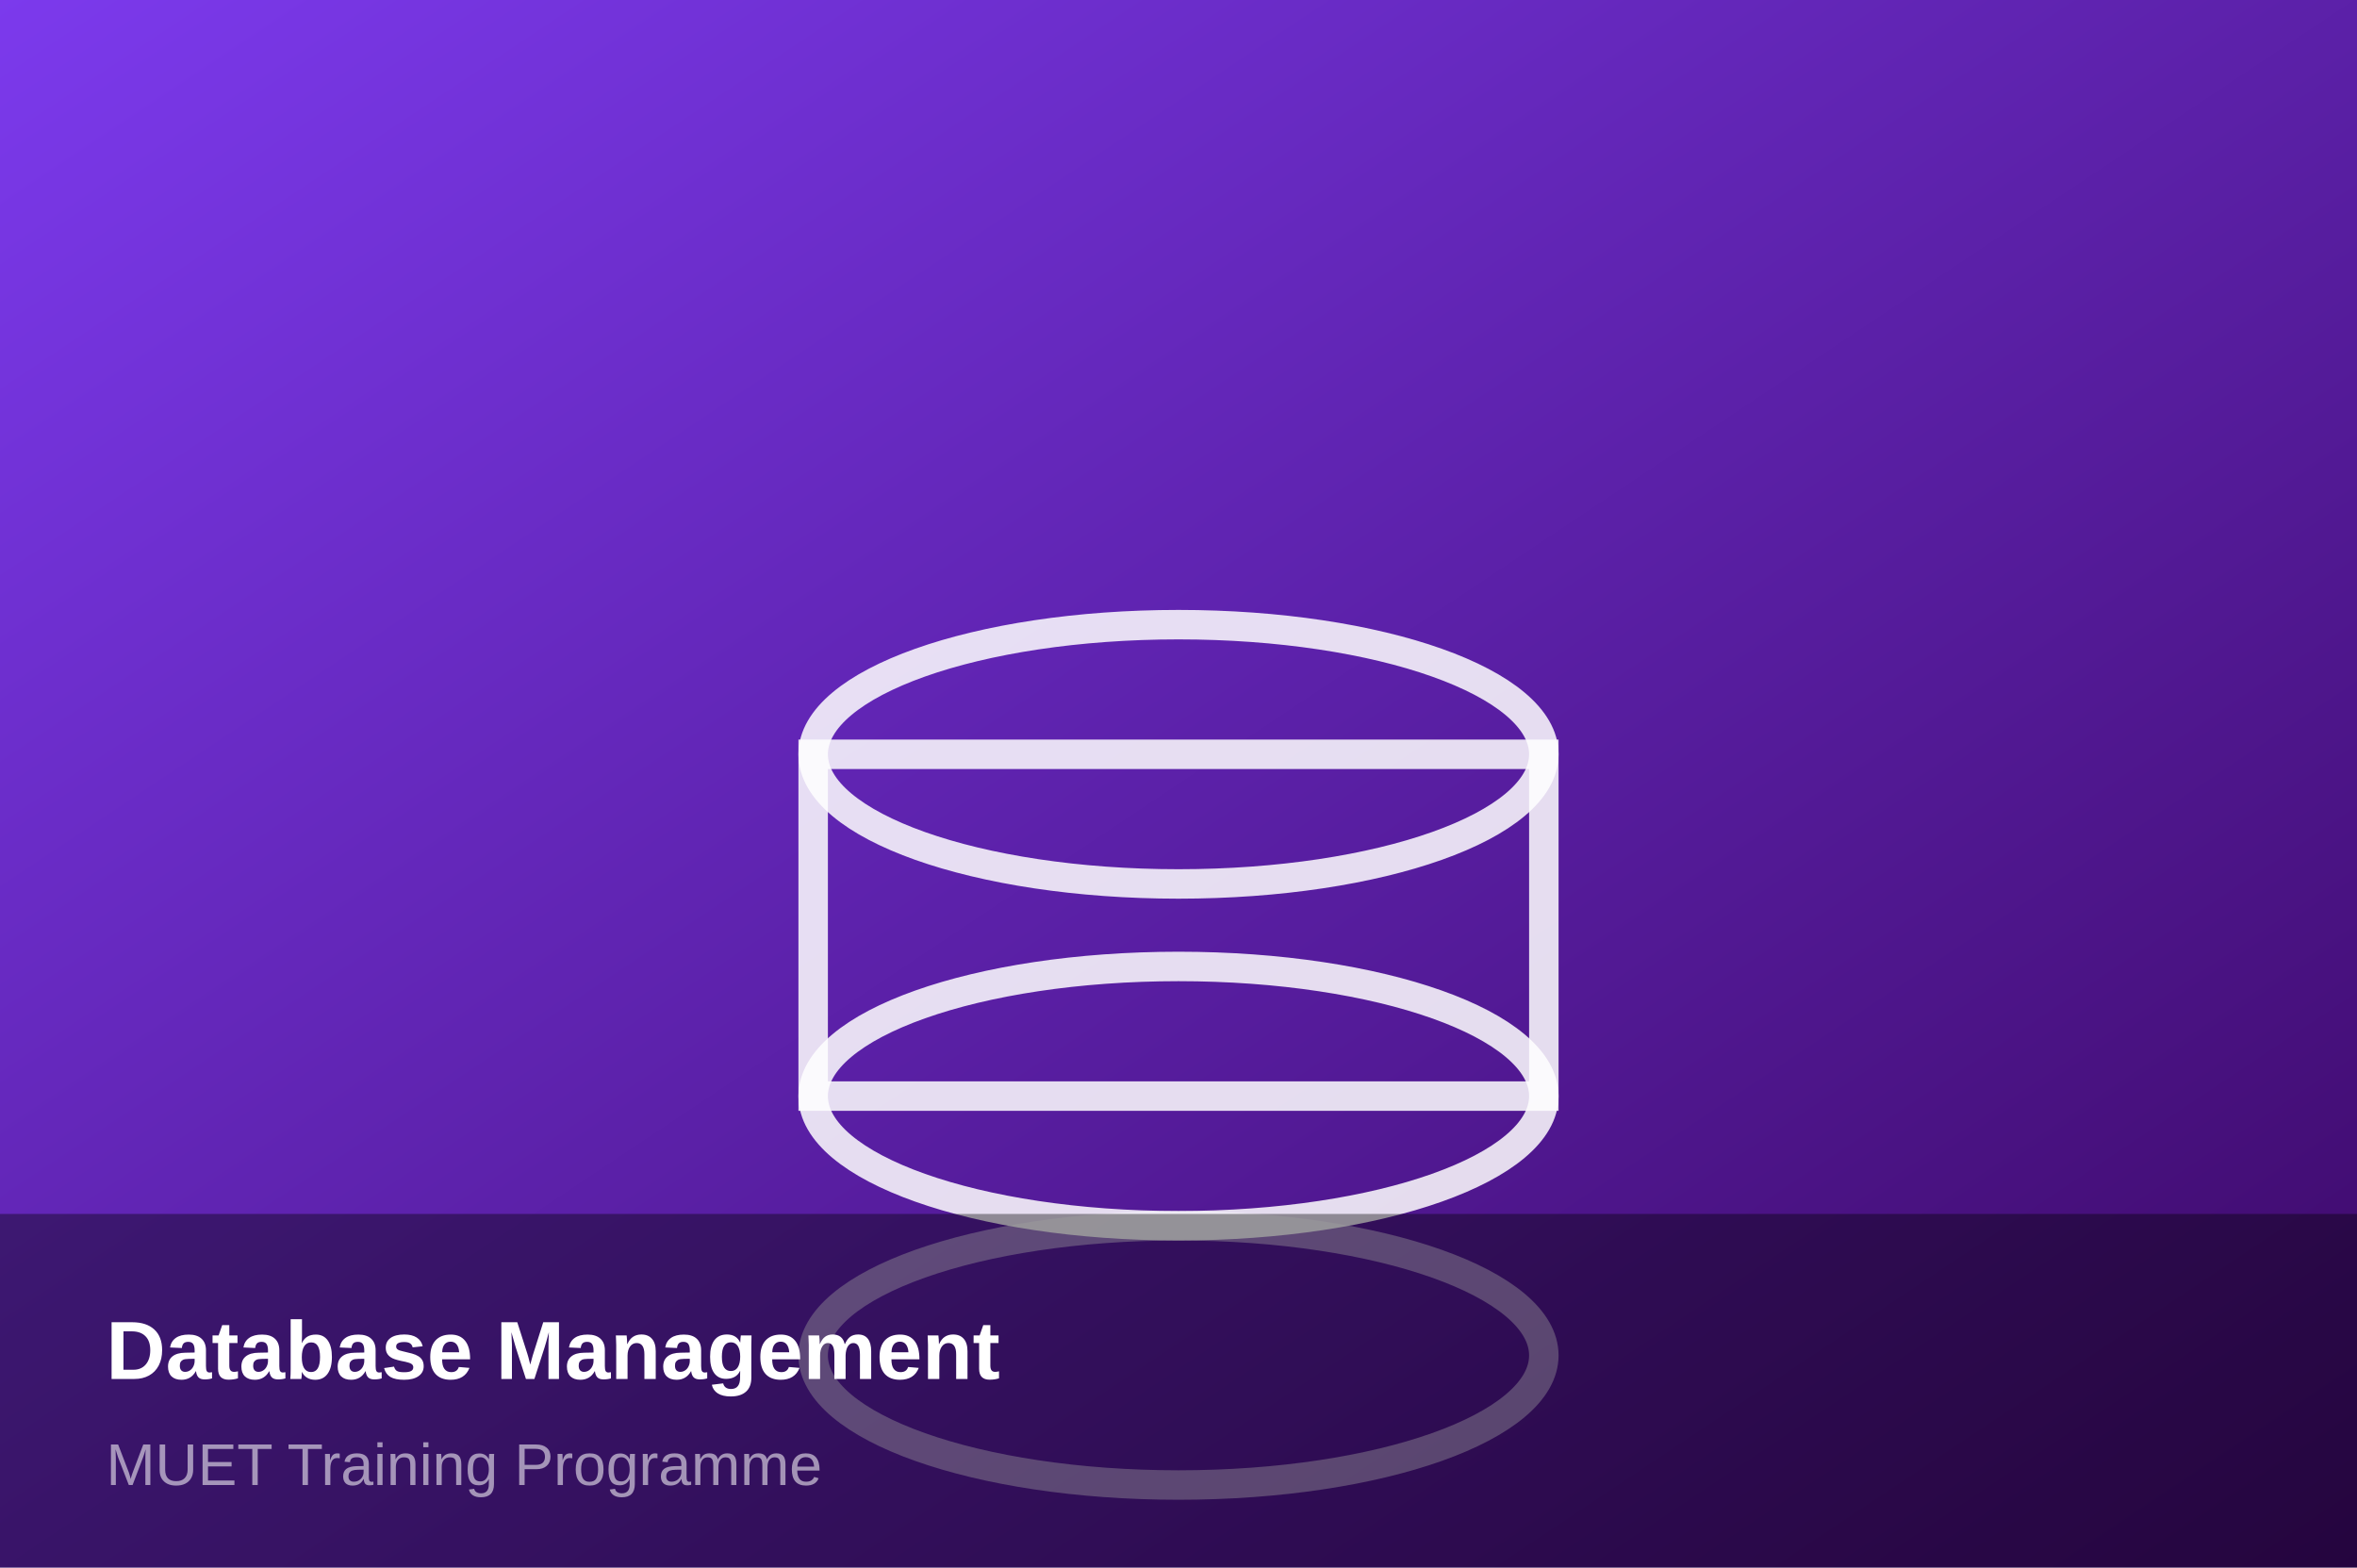
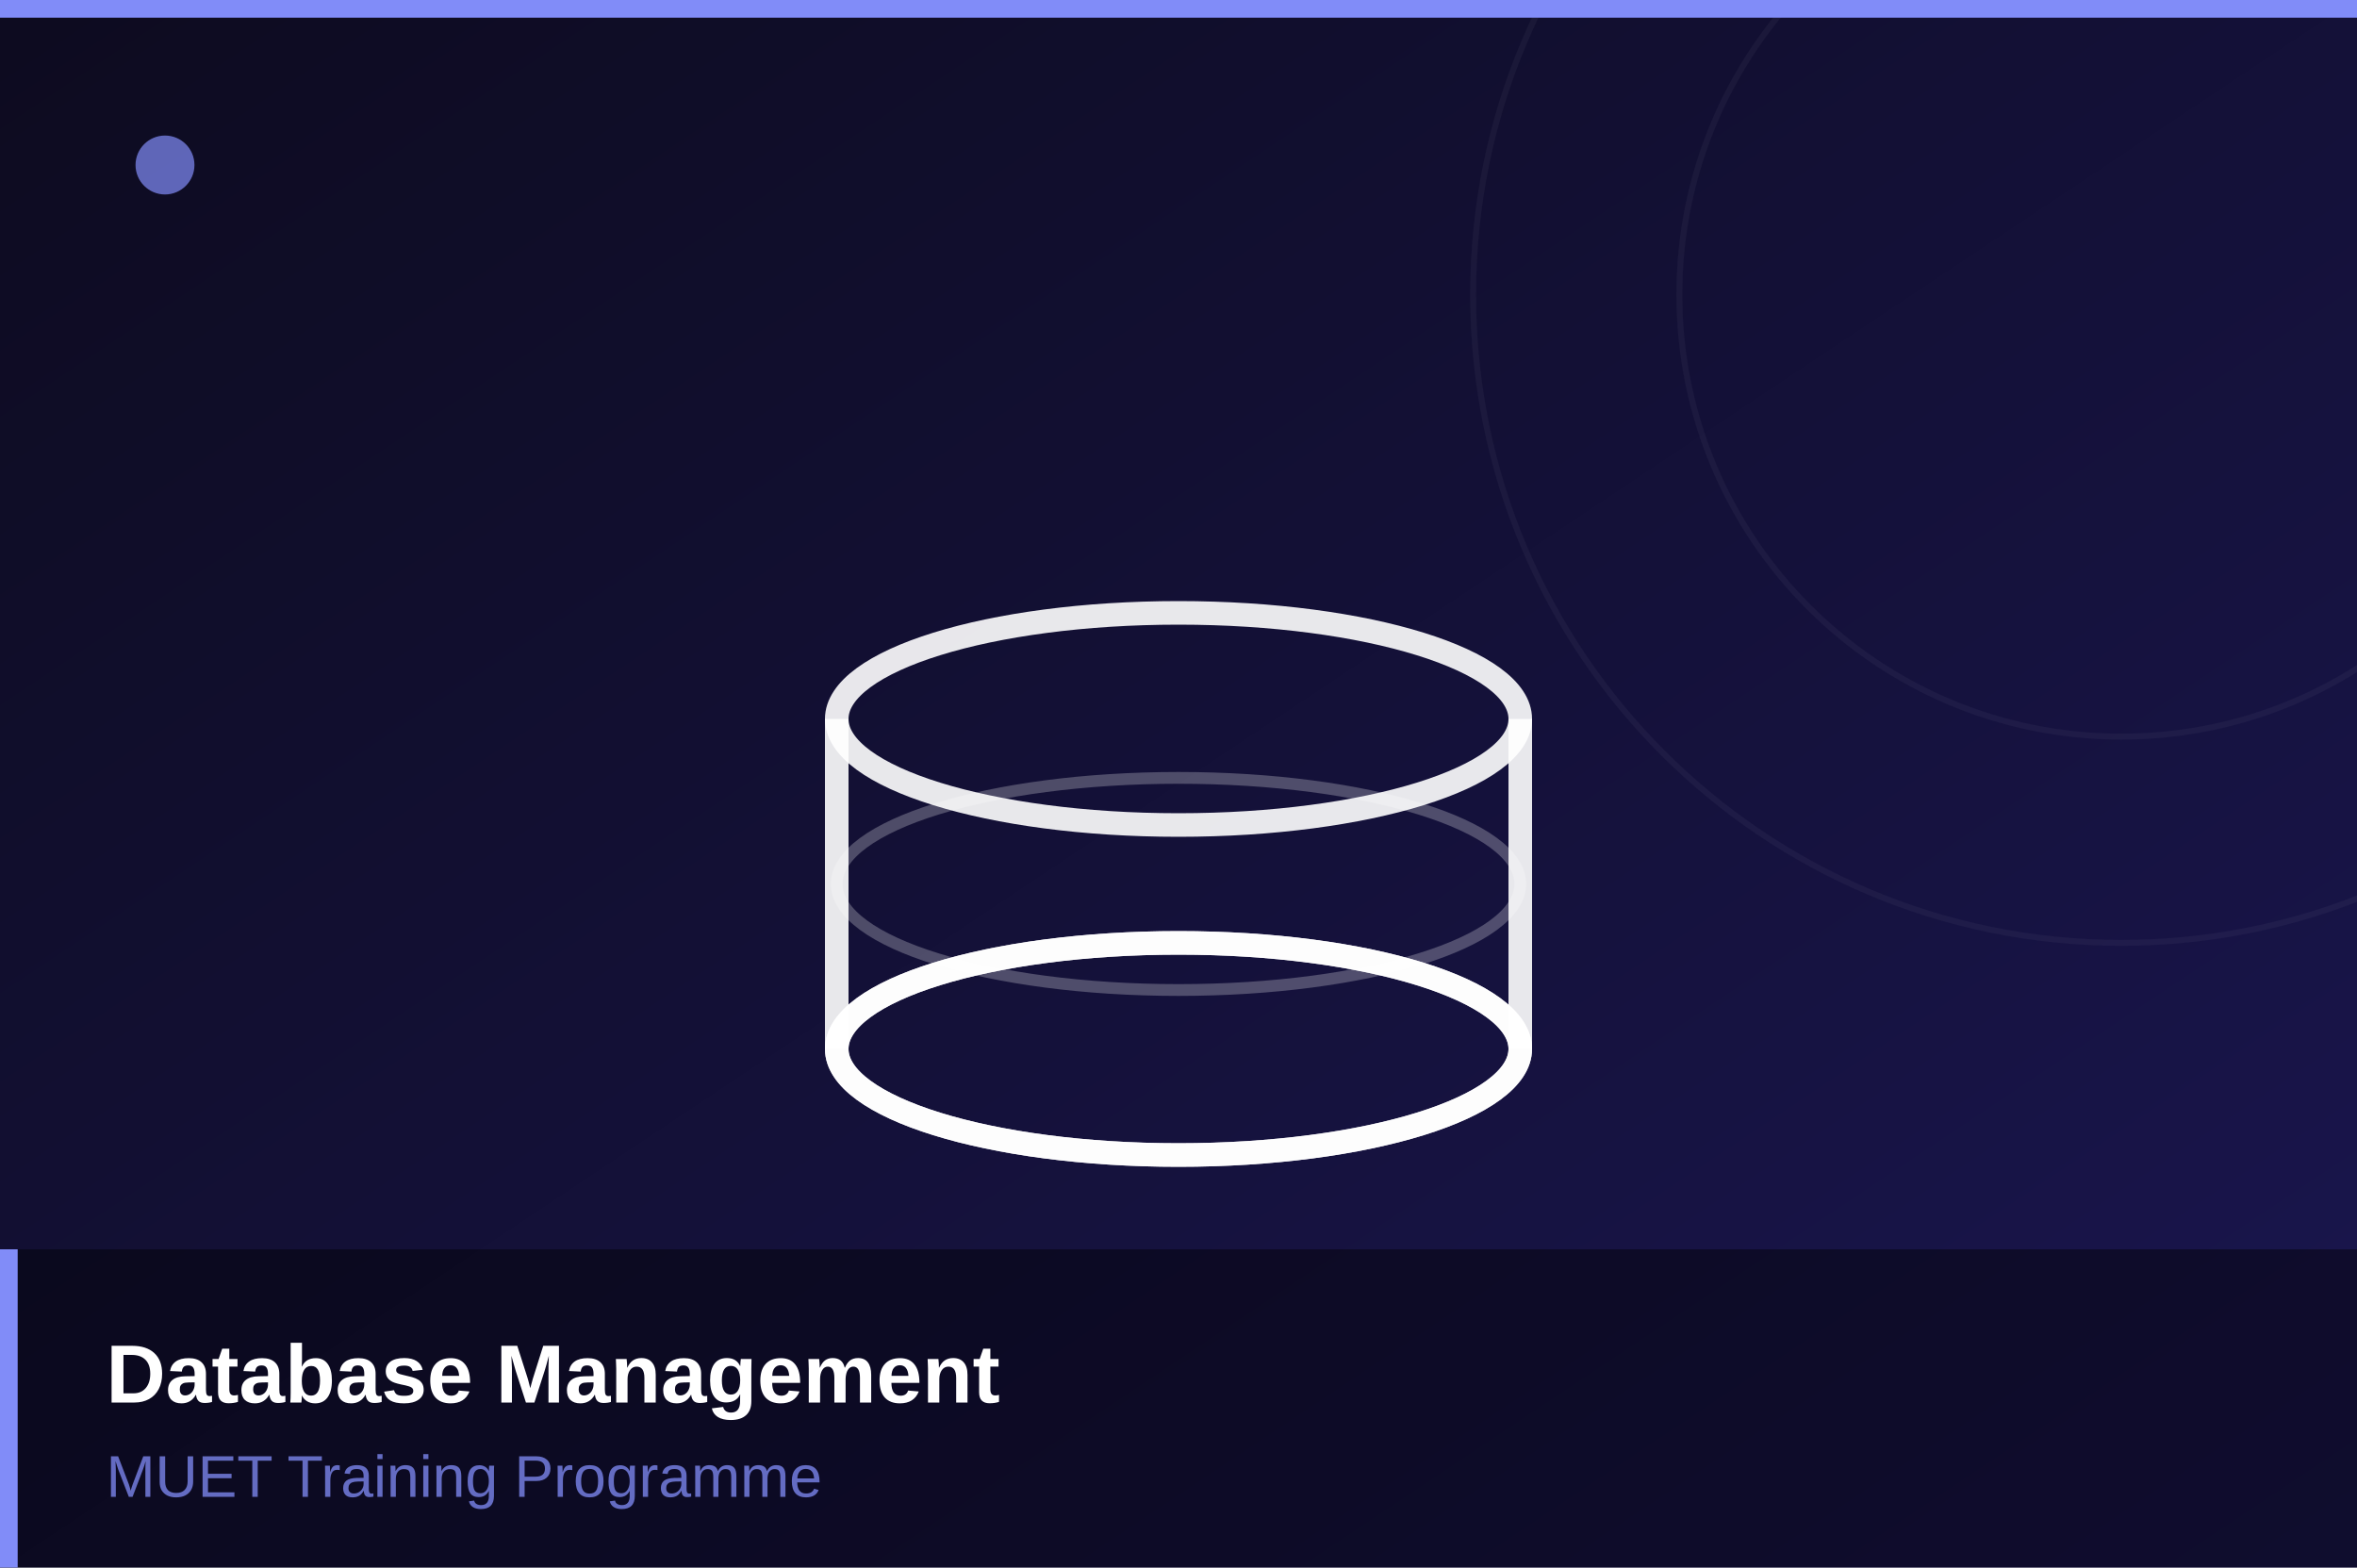
<svg xmlns="http://www.w3.org/2000/svg" width="400" height="266" viewBox="0 0 400 266">
  <defs>
-     <linearGradient id="g" x1="0%" y1="0%" x2="100%" y2="100%">
-       <stop offset="0%" stop-color="#7c3aed" />
-       <stop offset="100%" stop-color="#3b0764" />
+     <linearGradient id="bg" x1="0%" y1="0%" x2="100%" y2="100%">
+       <stop offset="0%" stop-color="#0d0b1f" />
+       <stop offset="100%" stop-color="#1a1650" />
    </linearGradient>
  </defs>
-   <rect width="400" height="266" fill="url(#g)" />
-   <ellipse cx="200" cy="128" rx="62" ry="22" fill="none" stroke="white" stroke-width="5" opacity="0.85" />
-   <rect x="138" y="128" width="124" height="58" fill="none" stroke="white" stroke-width="5" opacity="0.85" />
-   <ellipse cx="200" cy="186" rx="62" ry="22" fill="none" stroke="white" stroke-width="5" opacity="0.85" />
-   <ellipse cx="200" cy="230" rx="62" ry="22" fill="none" stroke="white" stroke-width="5" opacity="0.4" />
-   <rect x="0" y="206" width="400" height="60" fill="black" opacity="0.38" />
-   <text x="18" y="234" font-family="Arial,sans-serif" font-size="14" font-weight="bold" fill="white">Database Management</text>
-   <text x="18" y="252" font-family="Arial,sans-serif" font-size="10" fill="white" opacity="0.55">MUET Training Programme</text>
+   <rect width="400" height="266" fill="url(#bg)" />
+   <circle cx="360" cy="50" r="110" fill="none" stroke="white" stroke-width="1" opacity="0.04" />
+   <circle cx="360" cy="50" r="75" fill="none" stroke="white" stroke-width="1" opacity="0.04" />
+   <rect x="0" y="0" width="400" height="3" fill="#818cf8" />
+   <circle cx="28" cy="28" r="5" fill="#818cf8" opacity="0.7" />
+   <g>
+     <ellipse cx="200" cy="122" rx="58" ry="18" fill="none" stroke="white" stroke-width="4" opacity="0.9" />
+     <line x1="142" y1="122" x2="142" y2="178" stroke="white" stroke-width="4" opacity="0.9" />
+     <line x1="258" y1="122" x2="258" y2="178" stroke="white" stroke-width="4" opacity="0.9" />
+     <ellipse cx="200" cy="178" rx="58" ry="18" fill="none" stroke="white" stroke-width="4" opacity="0.9" />
+     <ellipse cx="200" cy="178" rx="58" ry="18" fill="none" stroke="white" stroke-width="4" opacity="0.9" />
+     <ellipse cx="200" cy="150" rx="58" ry="18" fill="none" stroke="white" stroke-width="2" opacity="0.25" />
+   </g>
+   <rect x="0" y="212" width="400" height="54" fill="black" opacity="0.42" />
+   <rect x="0" y="212" width="3" height="54" fill="#818cf8" />
+   <text x="18" y="238" font-family="Arial,sans-serif" font-size="14" font-weight="bold" fill="white">Database Management</text>
+   <text x="18" y="254" font-family="Arial,sans-serif" font-size="10" fill="#818cf8" opacity="0.75">MUET Training Programme</text>
</svg>
